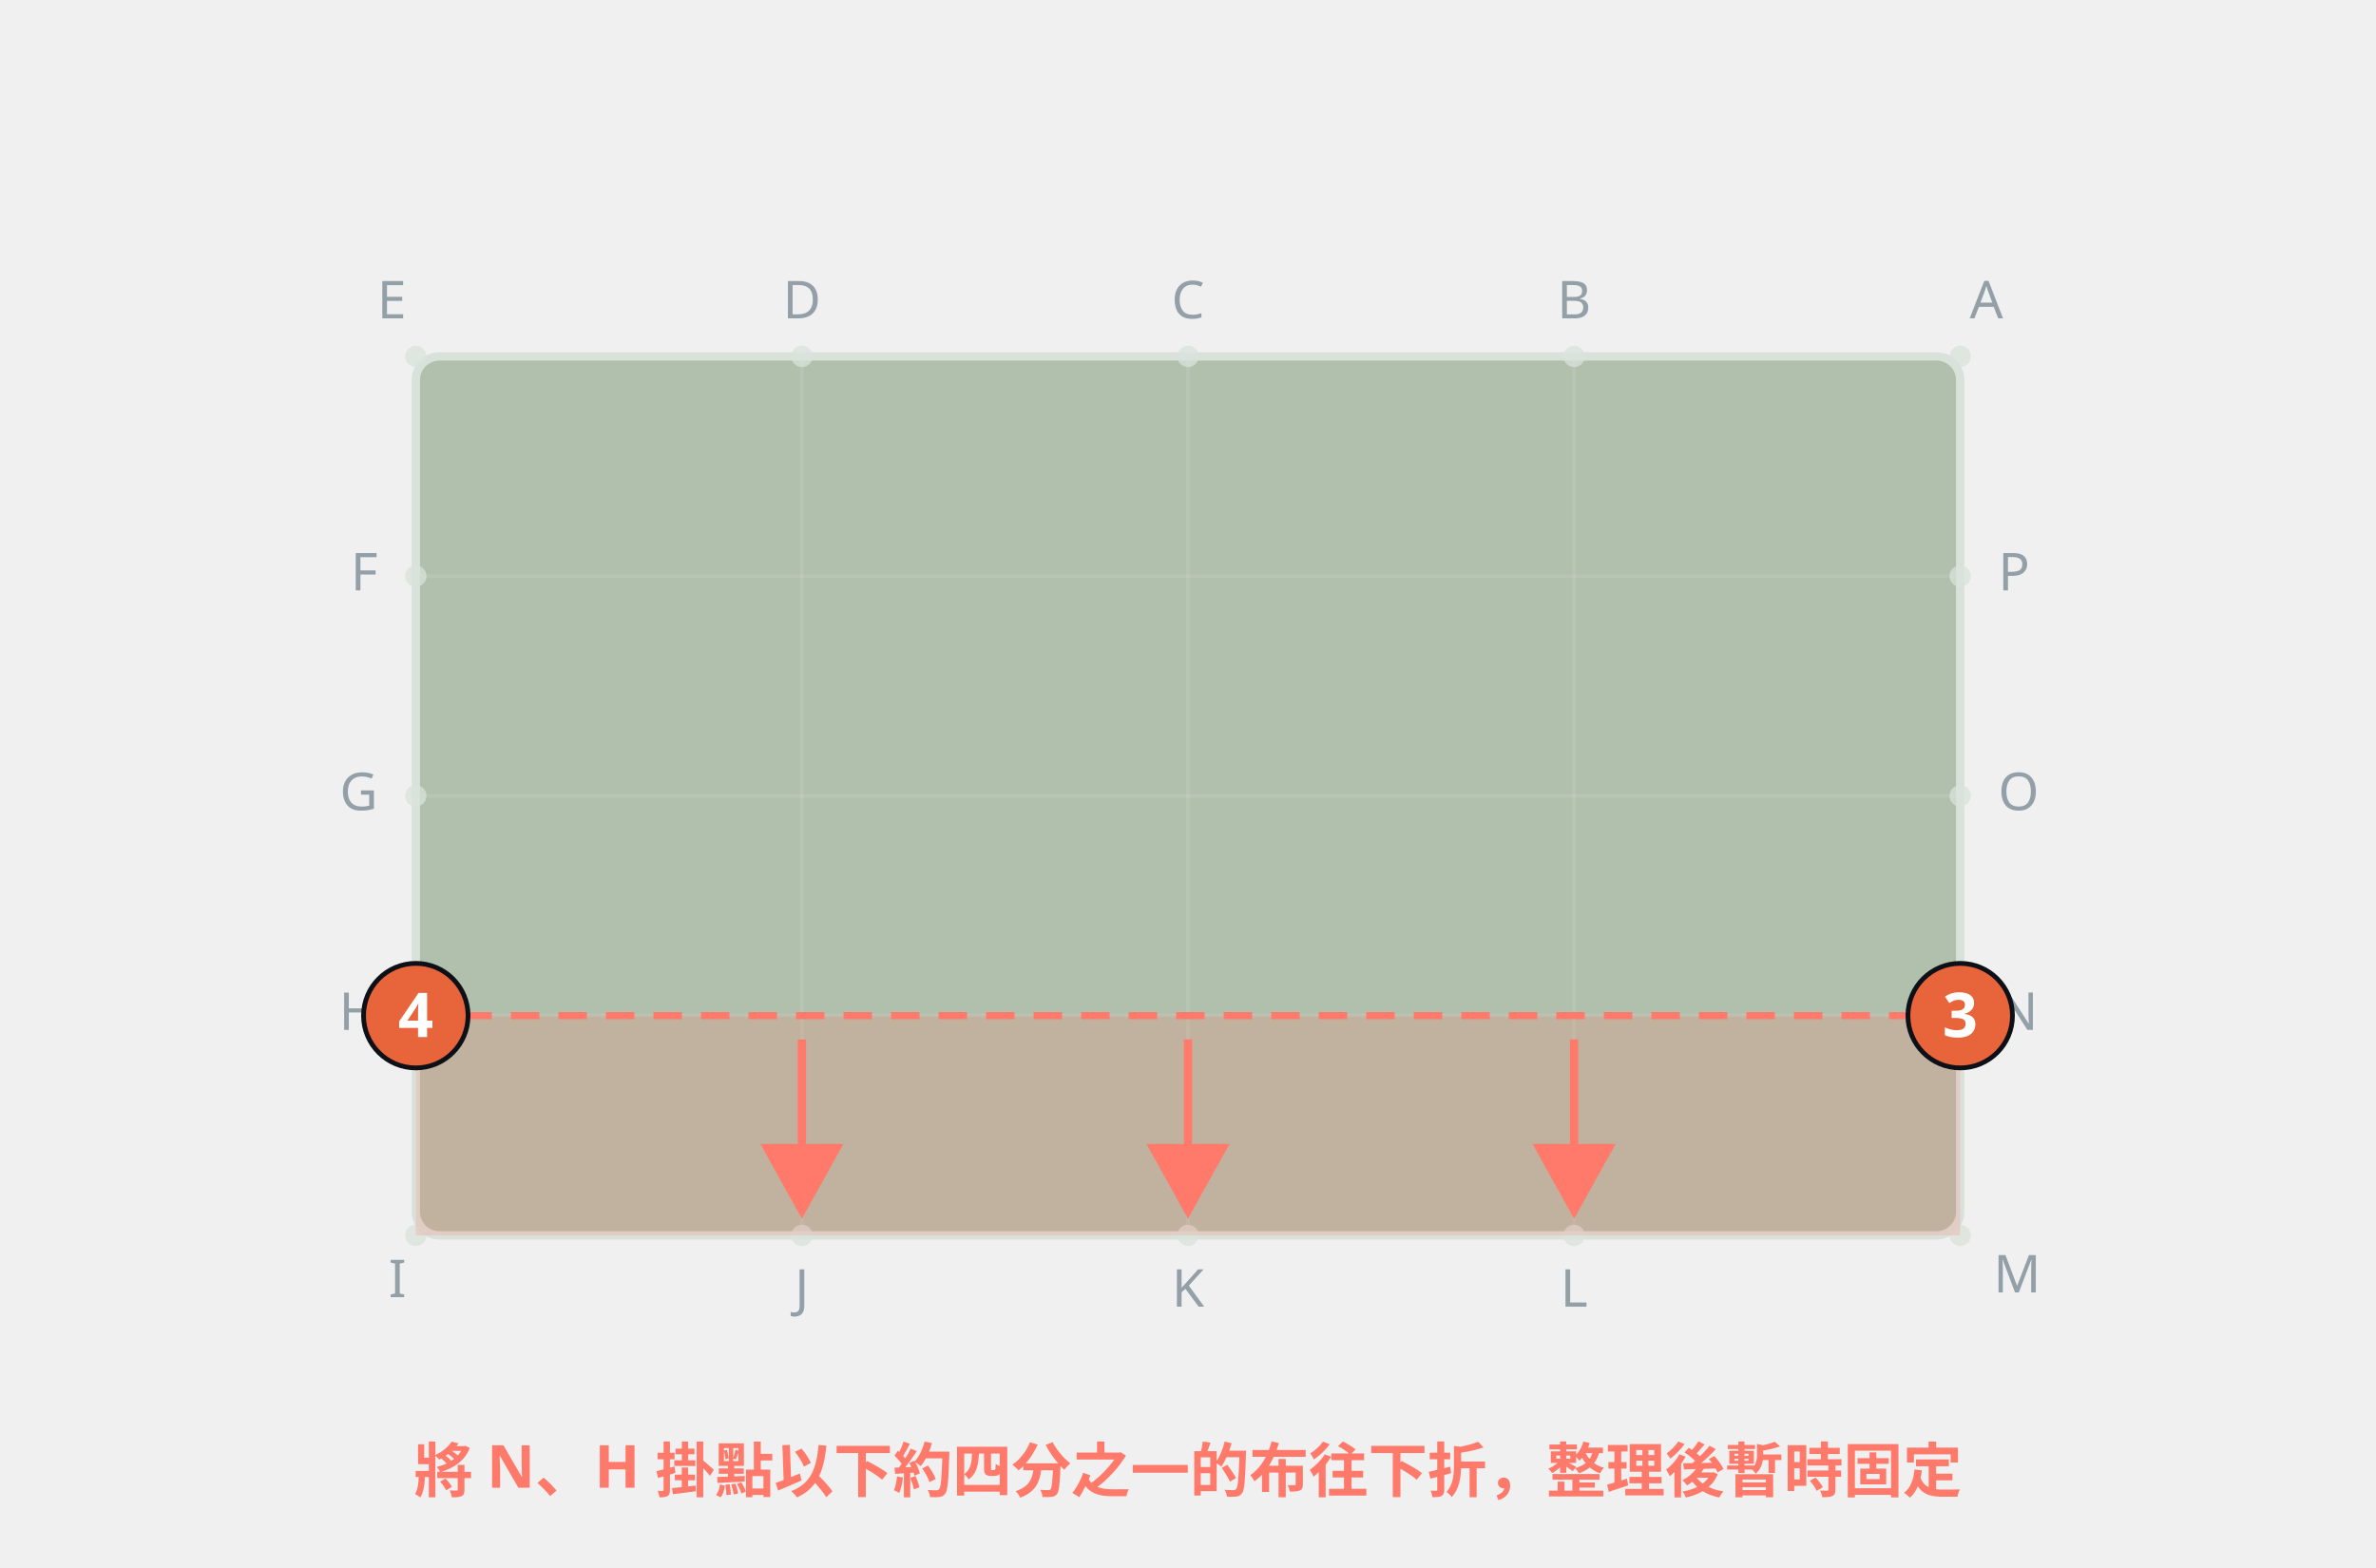
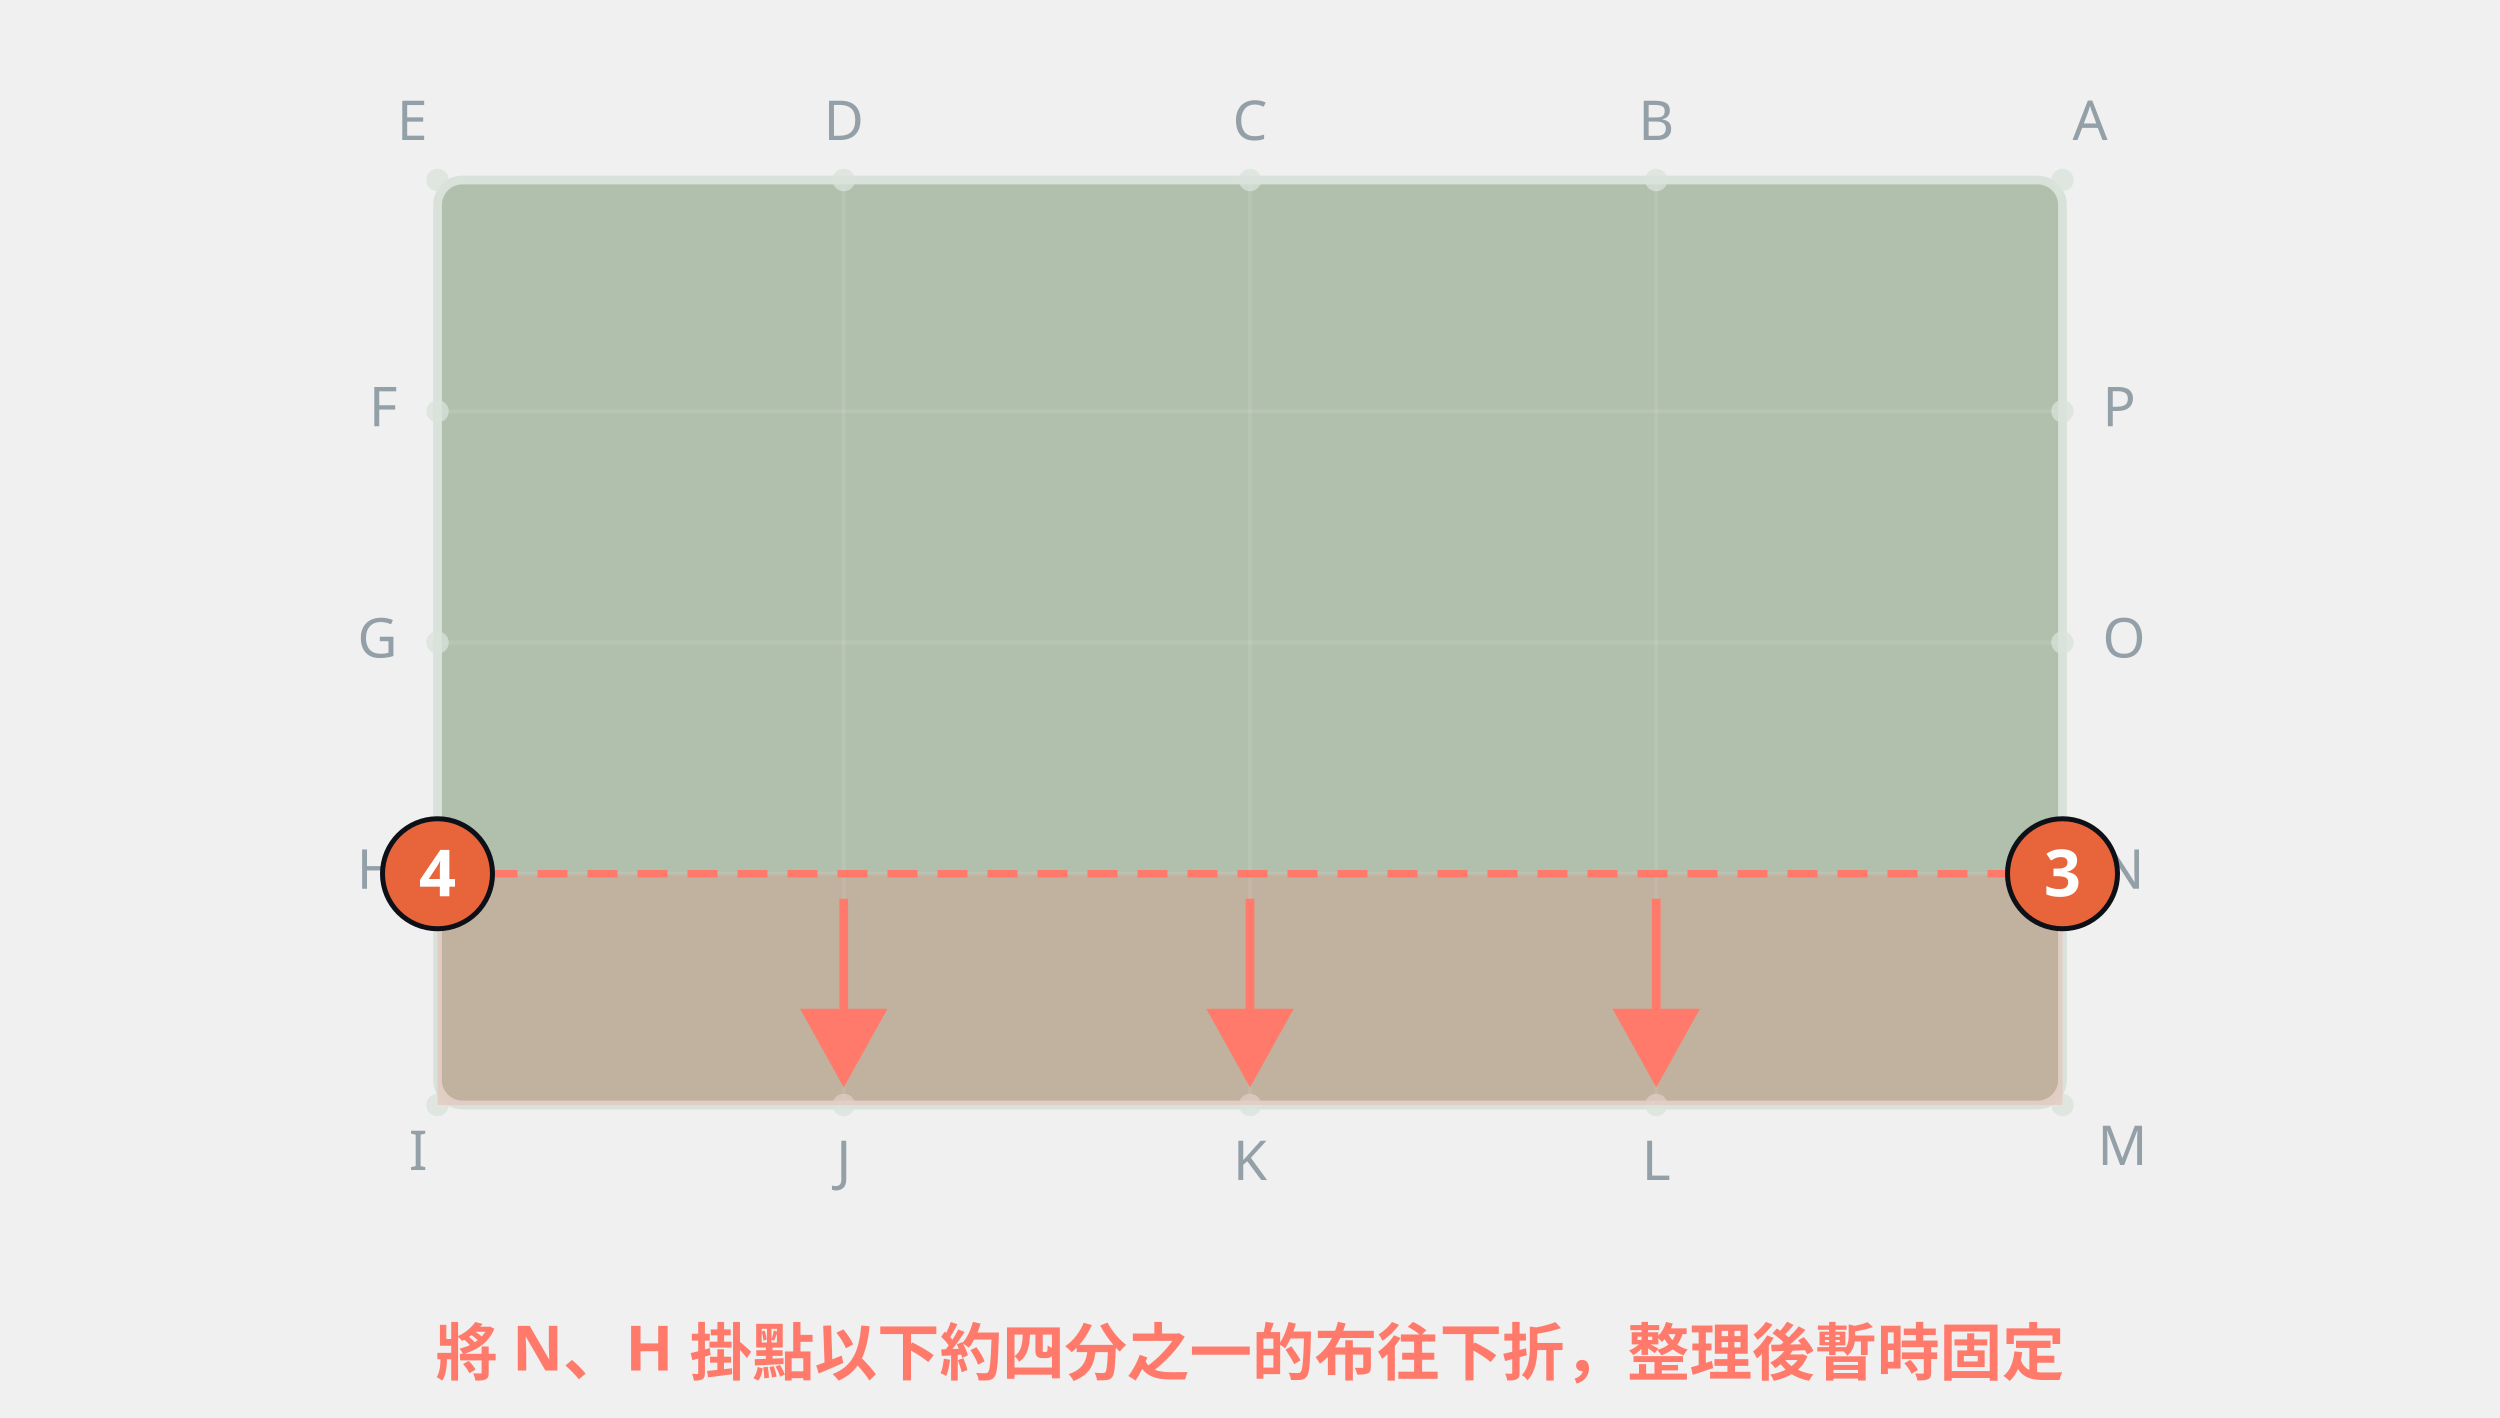
- <svg xmlns="http://www.w3.org/2000/svg" width="1000" height="660" viewBox="0 0 1000 660" font-family="&quot;Microsoft JhengHei&quot;,&quot;Noto Sans TC&quot;,sans-serif">
+ <svg xmlns="http://www.w3.org/2000/svg" width="1000" height="567" viewBox="0 78 1000 567" font-family="&quot;Microsoft JhengHei&quot;,&quot;Noto Sans TC&quot;,sans-serif">
  <defs>
    <marker id="ar" markerWidth="10" markerHeight="10" refX="7" refY="5" orient="auto">
      <path d="M0,0 L9,5 L0,10 z" fill="#ff7a6b" />
    </marker>
    <marker id="ao" markerWidth="10" markerHeight="10" refX="7" refY="5" orient="auto">
      <path d="M0,0 L9,5 L0,10 z" fill="#ffb74d" />
    </marker>
  </defs>
  <rect x="175" y="150" width="650" height="370" rx="10" fill="#5C7F52" fill-opacity="0.42" stroke="#d9e2da" stroke-width="3.5" />
  <line x1="337.5" y1="150" x2="337.5" y2="520" stroke="#d9e2da" stroke-opacity="0.18" stroke-width="1.5" />
  <line x1="175" y1="242.5" x2="825" y2="242.5" stroke="#d9e2da" stroke-opacity="0.18" stroke-width="1.5" />
  <line x1="500" y1="150" x2="500" y2="520" stroke="#d9e2da" stroke-opacity="0.18" stroke-width="1.5" />
  <line x1="175" y1="335" x2="825" y2="335" stroke="#d9e2da" stroke-opacity="0.18" stroke-width="1.5" />
  <line x1="662.5" y1="150" x2="662.5" y2="520" stroke="#d9e2da" stroke-opacity="0.18" stroke-width="1.5" />
  <line x1="175" y1="427.5" x2="825" y2="427.5" stroke="#d9e2da" stroke-opacity="0.18" stroke-width="1.5" />
  <circle cx="825" cy="150" r="4.5" fill="#d9e2da" fill-opacity="0.75" />
  <text x="829" y="134" font-size="22" fill="#93a0a8" text-anchor="start">A</text>
  <circle cx="662.5" cy="150" r="4.5" fill="#d9e2da" fill-opacity="0.75" />
  <text x="662.5" y="134" font-size="22" fill="#93a0a8" text-anchor="middle">B</text>
  <circle cx="500" cy="150" r="4.5" fill="#d9e2da" fill-opacity="0.75" />
  <text x="500" y="134" font-size="22" fill="#93a0a8" text-anchor="middle">C</text>
  <circle cx="337.5" cy="150" r="4.5" fill="#d9e2da" fill-opacity="0.75" />
  <text x="337.5" y="134" font-size="22" fill="#93a0a8" text-anchor="middle">D</text>
  <circle cx="175" cy="150" r="4.5" fill="#d9e2da" fill-opacity="0.75" />
  <text x="171" y="134" font-size="22" fill="#93a0a8" text-anchor="end">E</text>
  <circle cx="175" cy="242.5" r="4.5" fill="#d9e2da" fill-opacity="0.75" />
  <text x="159" y="248.5" font-size="22" fill="#93a0a8" text-anchor="end">F</text>
  <circle cx="175" cy="335" r="4.5" fill="#d9e2da" fill-opacity="0.75" />
  <text x="159" y="341" font-size="22" fill="#93a0a8" text-anchor="end">G</text>
  <circle cx="175" cy="427.5" r="4.5" fill="#d9e2da" fill-opacity="0.75" />
  <text x="159" y="433.5" font-size="22" fill="#93a0a8" text-anchor="end">H</text>
  <circle cx="175" cy="520" r="4.5" fill="#d9e2da" fill-opacity="0.75" />
  <text x="171" y="546" font-size="22" fill="#93a0a8" text-anchor="end">I</text>
  <circle cx="337.5" cy="520" r="4.5" fill="#d9e2da" fill-opacity="0.75" />
  <text x="337.5" y="550" font-size="22" fill="#93a0a8" text-anchor="middle">J</text>
  <circle cx="500" cy="520" r="4.5" fill="#d9e2da" fill-opacity="0.75" />
  <text x="500" y="550" font-size="22" fill="#93a0a8" text-anchor="middle">K</text>
  <circle cx="662.5" cy="520" r="4.5" fill="#d9e2da" fill-opacity="0.75" />
  <text x="662.5" y="550" font-size="22" fill="#93a0a8" text-anchor="middle">L</text>
  <circle cx="825" cy="520" r="4.5" fill="#d9e2da" fill-opacity="0.75" />
  <text x="839" y="544" font-size="22" fill="#93a0a8" text-anchor="start">M</text>
  <circle cx="825" cy="427.5" r="4.5" fill="#d9e2da" fill-opacity="0.75" />
  <text x="841" y="433.5" font-size="22" fill="#93a0a8" text-anchor="start">N</text>
  <circle cx="825" cy="335" r="4.5" fill="#d9e2da" fill-opacity="0.75" />
  <text x="841" y="341" font-size="22" fill="#93a0a8" text-anchor="start">O</text>
  <circle cx="825" cy="242.5" r="4.5" fill="#d9e2da" fill-opacity="0.75" />
  <text x="841" y="248.5" font-size="22" fill="#93a0a8" text-anchor="start">P</text>
  <rect x="175" y="427.5" width="650" height="92.5" fill="#ff7a6b" fill-opacity="0.20" />
  <line x1="175" y1="427.5" x2="825" y2="427.5" stroke="#ff7a6b" stroke-width="3" stroke-dasharray="12 8" />
  <line x1="337.5" y1="437.5" x2="337.5" y2="506" stroke="#ff7a6b" stroke-width="3.5" marker-end="url(#ar)" />
  <line x1="500" y1="437.5" x2="500" y2="506" stroke="#ff7a6b" stroke-width="3.5" marker-end="url(#ar)" />
  <line x1="662.5" y1="437.5" x2="662.5" y2="506" stroke="#ff7a6b" stroke-width="3.5" marker-end="url(#ar)" />
  <circle cx="825" cy="427.5" r="22" fill="#e8643a" stroke="#0d1117" stroke-width="2" />
  <text x="825" y="436.5" font-size="26" font-weight="700" fill="#fff" text-anchor="middle">3</text>
  <circle cx="175" cy="427.5" r="22" fill="#e8643a" stroke="#0d1117" stroke-width="2" />
  <text x="175" y="436.5" font-size="26" font-weight="700" fill="#fff" text-anchor="middle">4</text>
  <text x="500.0" y="628" font-size="25" font-weight="700" fill="#ff7a6b" text-anchor="middle">將 N、H 掛點以下約四分之一的布往下折，整理後暫時固定</text>
</svg>
